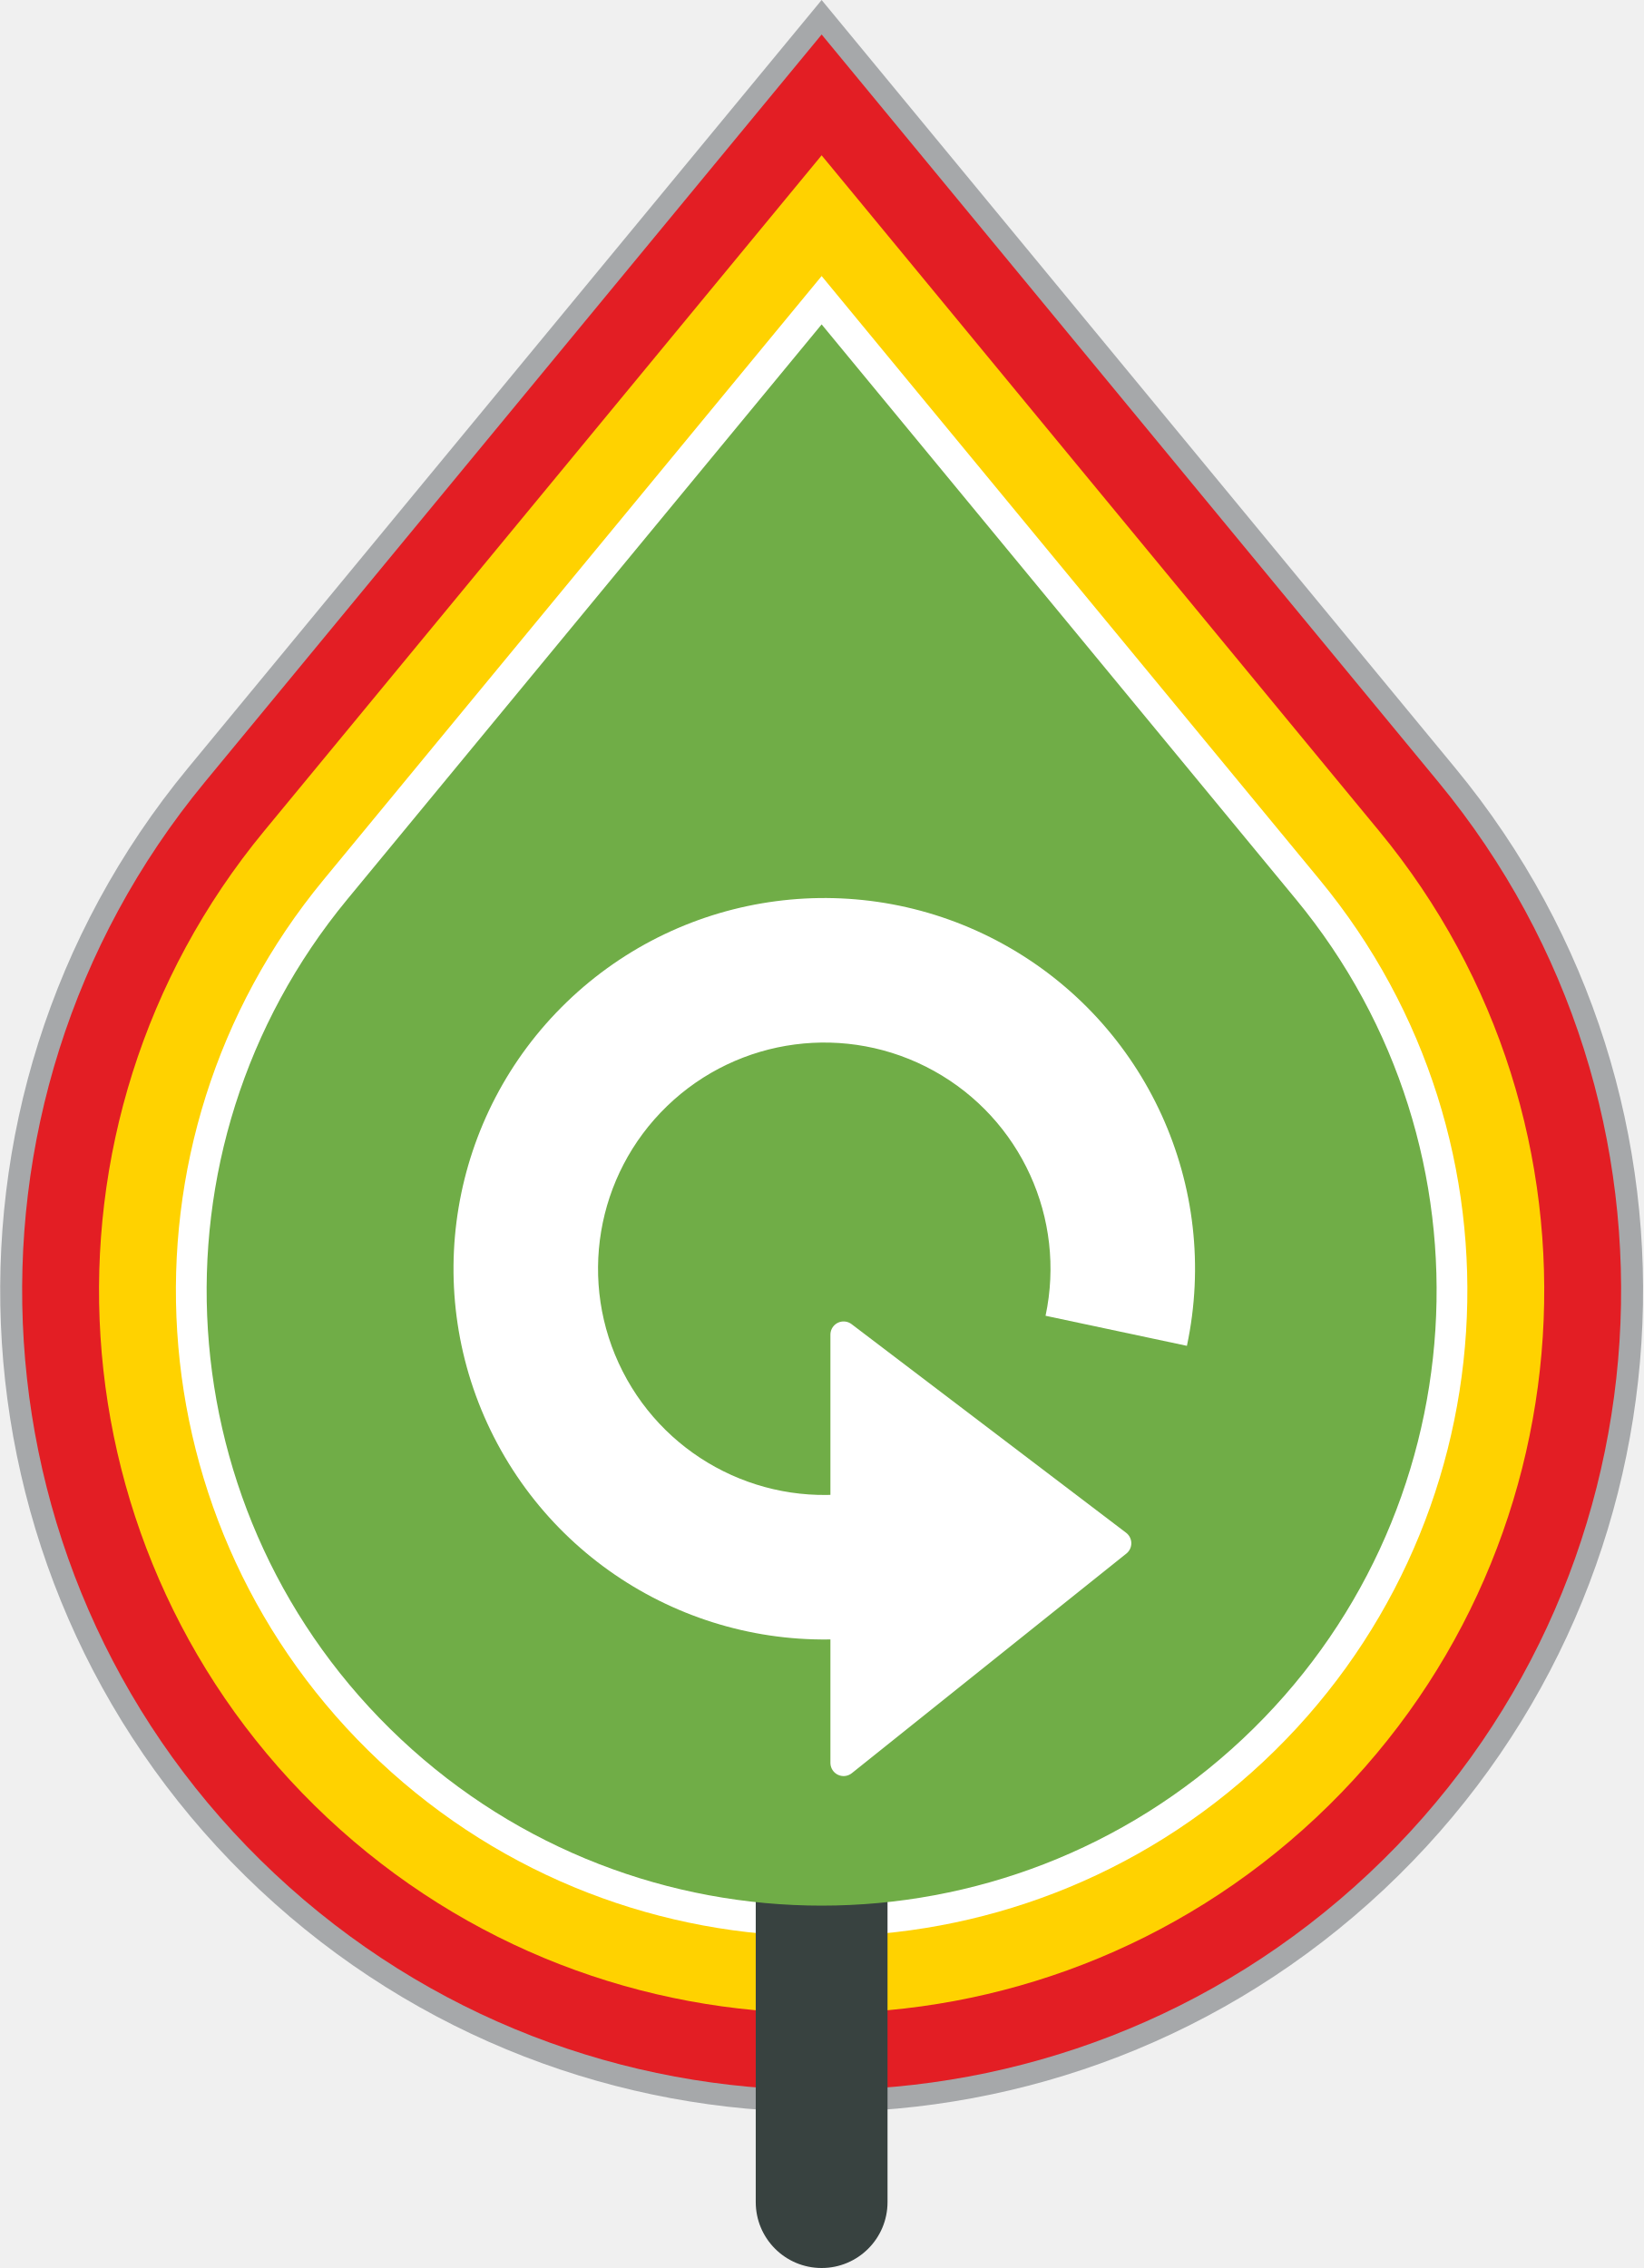
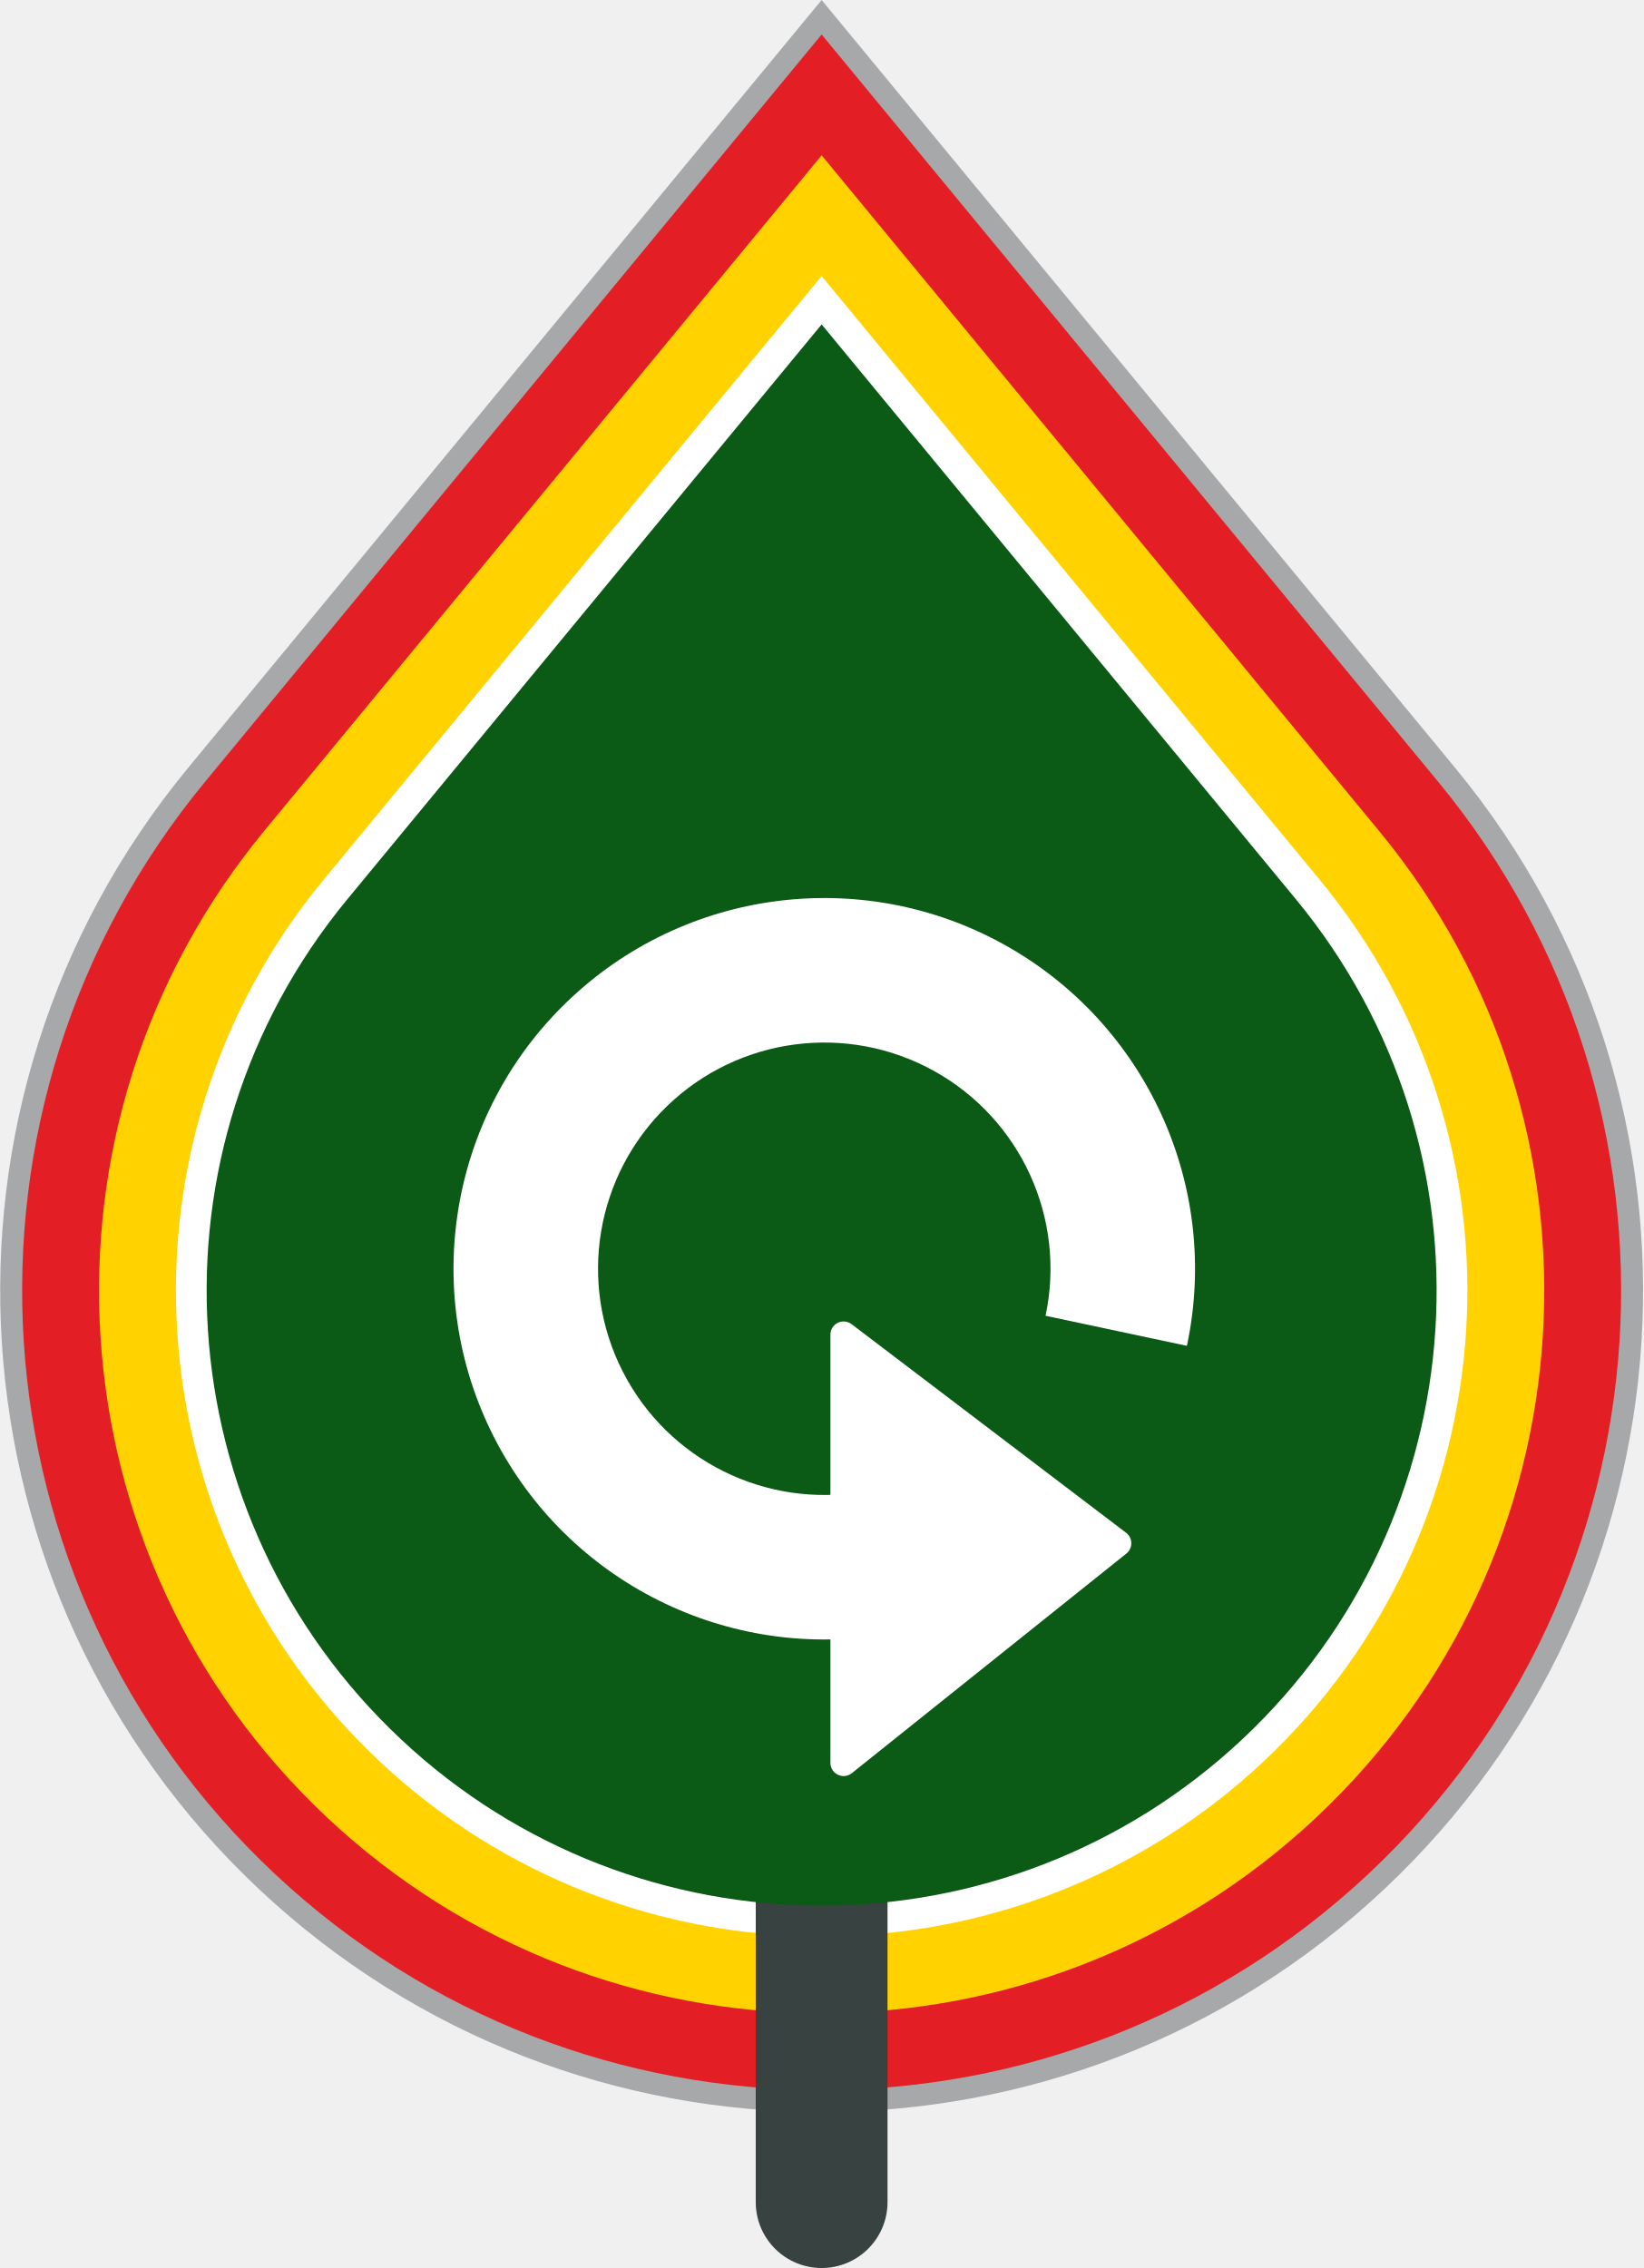
<svg xmlns="http://www.w3.org/2000/svg" width="28.74" height="39.67" viewBox="2.600 -12.771 74.800 103.271">
  <g opacity="1.00">
    <path d="M40.000,-12.771 L68.850,22.200 A37.400,37.400 0 1 1 11.150,22.200 Z" fill="#1f2328" fill-opacity="0.35" />
    <path d="M40.000,-11.200 L68.079,22.836 A36.400,36.400 0 1 1 11.921,22.836 Z" fill="#E31E24" />
    <path d="M40.000,-5.700 L65.379,25.064 A32.900,32.900 0 1 1 14.621,25.064 Z" fill="#FFD200" />
    <path d="M40.000,-0.200 L62.679,27.291 A29.400,29.400 0 1 1 17.321,27.291 Z" fill="#fff" />
    <rect x="37" y="70" width="6" height="20.5" rx="3" fill="#384240" />
-     <path d="M40.000,2.000 L61.599,28.182 A28.000,28.000 0 1 1 18.401,28.182 Z" fill="#70AD47" />
+     <path d="M40.000,2.000 L61.599,28.182 A28.000,28.000 0 1 1 18.401,28.182 Z" fill="#0B5A15" />
    <path d="M43.051,61.624 A16.88,16.88 0 1 1 56.631,48.510 L50.195,47.141 A10.3,10.3 0 1 0 41.909,55.144 Z" fill="#fff" />
    <path d="M41.000,48.000 L53.500,57.500 L41.000,67.500 Z" fill="#fff" stroke="#fff" stroke-width="1.2" stroke-linejoin="round" />
  </g>
</svg>
